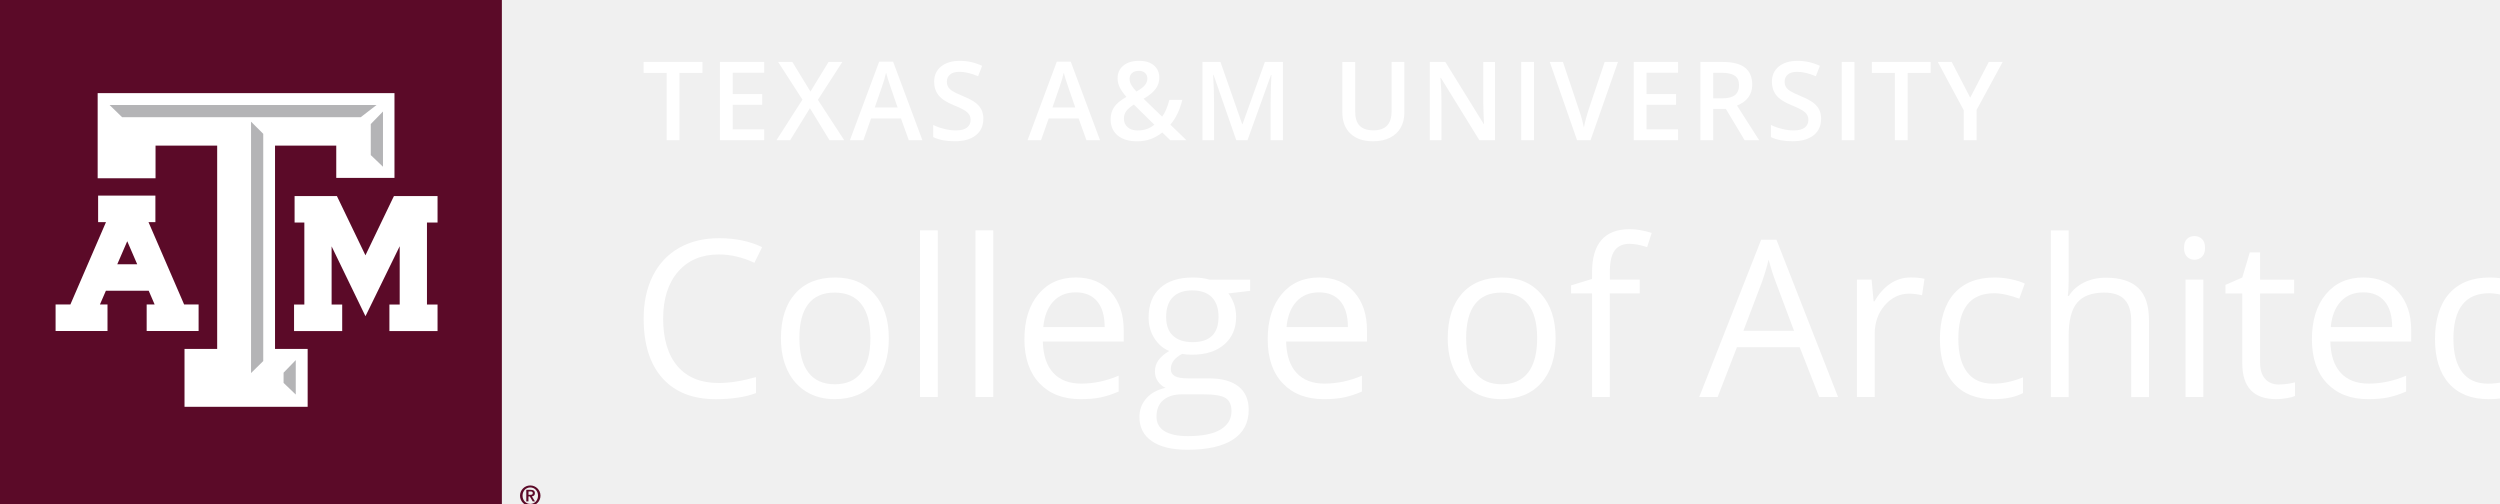
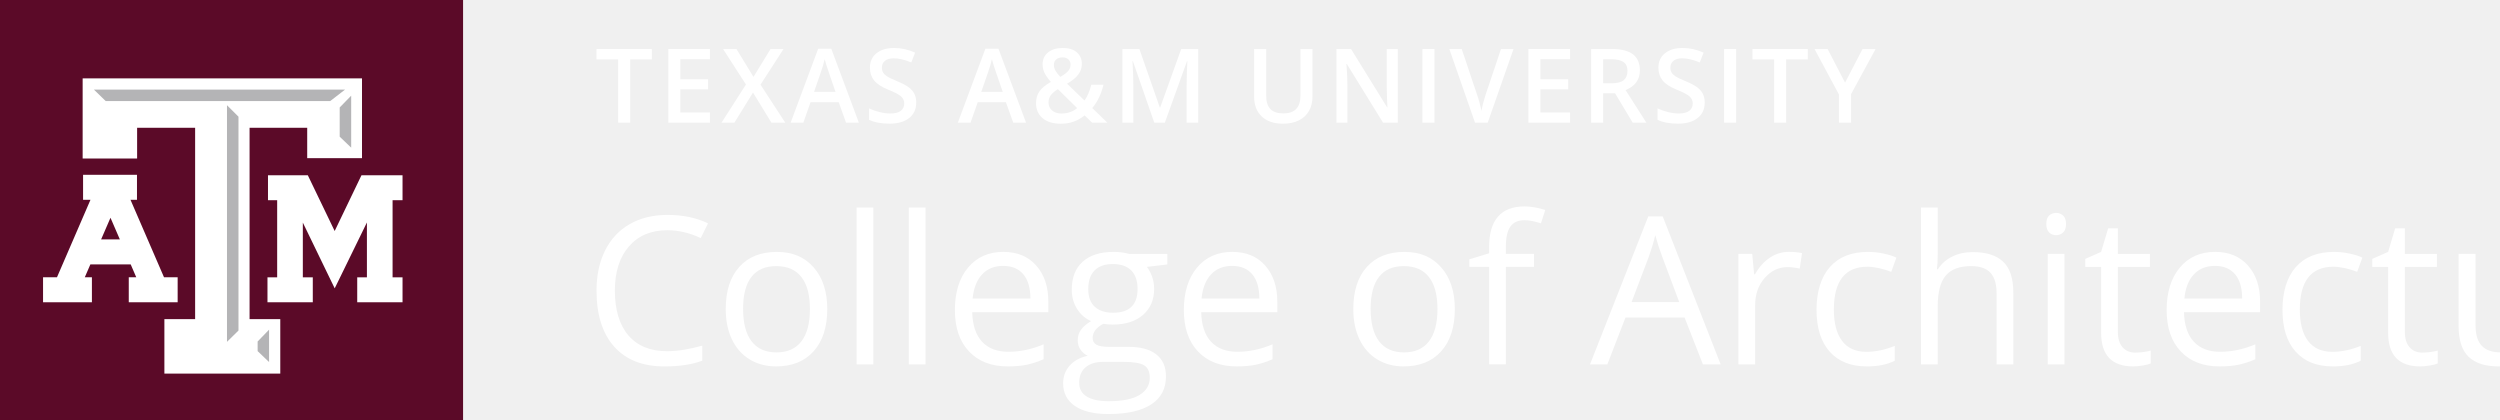
- <svg xmlns="http://www.w3.org/2000/svg" version="1.1" viewBox="0 0 1490 300" preserveAspectRatio="xMidYMid meet">
+ <svg xmlns="http://www.w3.org/2000/svg" version="1.1" viewBox="0 0 1490 250" preserveAspectRatio="xMidYMid meet">
  <defs>
    <style>
      .cls-1{fill:none;}
      .cls-2{fill:#5b0a28;}   /* 深栗色 */
      .cls-3{fill:#ffffff;}   /* 白 */
      .cls-4{fill:#b4b4b6;}   /* 灰 */
      .cls-5{clip-path:url(#clip);}
    </style>
    <clipPath id="clip">
-       <rect class="cls-1" width="1490" height="300" />
+       <rect class="cls-1" width="1490" height="250" />
    </clipPath>
  </defs>
-   <g transform="translate(-93.96,-93.96) scale(1.7)">
+   <g transform="translate(-93.96,-93.96) scale(1.6)">
    <rect class="cls-2" x="52.2" y="52.2" width="179.02" height="180.44" />
    <polygon class="cls-3" points="207.44 124.01 194.15 124.01 193.38 124.01 193.04 124.7 183.39 144.78 173.72 124.7 173.39 124.01 172.62 124.01 159.77 124.01 158.55 124.01 158.55 125.23 158.55 132.08 158.55 133.3 159.77 133.3 161.97 133.3 161.97 162.04 159.59 162.04 158.36 162.04 158.36 163.26 158.36 170.11 158.36 171.33 159.59 171.33 174.02 171.33 175.24 171.33 175.24 170.11 175.24 163.26 175.24 162.04 174.02 162.04 171.53 162.04 171.53 141.64 182.3 163.87 183.4 166.13 184.51 163.87 195.4 141.59 195.4 162.04 193.02 162.04 191.79 162.04 191.79 163.26 191.79 170.11 191.79 171.33 193.02 171.33 207.44 171.33 208.67 171.33 208.67 170.11 208.67 163.26 208.67 162.04 207.44 162.04 204.96 162.04 204.96 133.3 207.44 133.3 208.67 133.3 208.67 132.08 208.67 125.23 208.67 124.01 207.44 124.01" />
    <path class="cls-3" d="M123.65,162.01h-3.83l-12.49-28.87h2.42v-9.3h-20.08v9.3h2.76l-12.48,28.87h-5.19v9.3h18.2v-9.3h-2.65l2.08-4.8h15.02l2.07,4.8h-2.79v9.3h18.21v-9.3h-1.23ZM103.37,147.91h-6.98l3.49-8.07,3.49,8.07Z" />
    <polygon class="cls-3" points="192.17 87.92 90.92 87.92 89.51 87.92 89.51 89.32 89.51 116.37 89.51 117.77 90.92 117.77 108.4 117.77 109.8 117.77 109.8 116.37 109.8 106.32 131.41 106.32 131.41 177.6 121.35 177.6 119.96 177.6 119.96 179.01 119.96 196.5 119.96 197.89 121.35 197.89 161.73 197.89 163.13 197.89 163.13 196.5 163.13 179.01 163.13 177.6 161.73 177.6 151.69 177.6 151.69 106.32 173.16 106.32 173.16 116.24 173.16 117.64 174.57 117.64 192.17 117.64 193.57 117.64 193.57 116.24 193.57 89.32 193.57 87.92 192.17 87.92" />
    <polygon class="cls-4" points="154.69 185.93 158.96 181.52 158.96 193.6 154.69 189.51 154.69 185.93" />
    <polygon class="cls-4" points="147.56 181.85 143.28 186.06 143.28 97.92 147.56 102.19 147.56 181.85" />
    <polygon class="cls-4" points="98.09 96.37 93.69 92.09 187.27 92.09 181.73 96.37 98.09 96.37" />
    <polygon class="cls-4" points="189.54 113.73 185.26 109.64 185.26 98.76 189.54 94.36 189.54 113.73" />
    <g class="cls-5">
      <path class="cls-2" d="M237.58,229.05c0-1.98,1.61-3.59,3.59-3.59s3.59,1.61,3.59,3.59-1.61,3.59-3.59,3.59-3.59-1.61-3.59-3.59M243.89,229.05c0-1.68-1.21-2.89-2.71-2.89s-2.71,1.21-2.71,2.89,1.21,2.89,2.71,2.89,2.71-1.21,2.71-2.89M239.79,227h1.51c.97,0,1.5.34,1.5,1.19,0,.7-.4,1.03-1.06,1.09l1.09,1.78h-.78l-1.05-1.75h-.46v1.75h-.76v-4.06ZM240.55,228.74h.67c.45,0,.84-.06.84-.61,0-.48-.44-.56-.82-.56h-.68v1.16Z" />
      <polygon class="cls-3" points="293.48 104.42 288.99 104.42 288.99 80.84 280.92 80.84 280.92 76.99 301.54 76.99 301.54 80.84 293.48 80.84 293.48 104.42" />
      <polygon class="cls-3" points="323.18 104.42 307.67 104.42 307.67 76.99 323.18 76.99 323.18 80.78 312.15 80.78 312.15 88.25 322.49 88.25 322.49 92 312.15 92 312.15 100.62 323.18 100.62 323.18 104.42" />
      <polygon class="cls-3" points="351.24 104.42 346.08 104.42 339.22 93.2 332.29 104.42 327.49 104.42 336.59 90.2 328.07 76.99 333.06 76.99 339.4 87.37 345.75 76.99 350.58 76.99 342.01 90.27 351.24 104.42" />
      <path class="cls-3" d="M373.88,104.42l-2.74-7.62h-10.49l-2.68,7.62h-4.73l10.26-27.54h4.88l10.27,27.54h-4.77ZM369.95,92.94l-2.57-7.47c-.19-.5-.45-1.29-.78-2.36-.33-1.08-.56-1.86-.68-2.36-.34,1.54-.83,3.22-1.48,5.04l-2.48,7.15h7.99Z" />
      <path class="cls-3" d="M400.01,96.97c0,2.44-.88,4.35-2.65,5.74-1.76,1.39-4.2,2.08-7.3,2.08s-5.64-.48-7.62-1.45v-4.24c1.25.59,2.58,1.05,3.99,1.39,1.41.34,2.72.51,3.93.51,1.78,0,3.08-.34,3.93-1.01.85-.68,1.27-1.58,1.27-2.72,0-1.02-.39-1.9-1.16-2.61-.78-.71-2.38-1.56-4.8-2.53-2.5-1.01-4.26-2.17-5.29-3.47-1.02-1.3-1.54-2.87-1.54-4.69,0-2.29.81-4.09,2.44-5.4,1.63-1.31,3.81-1.97,6.55-1.97s5.24.57,7.84,1.73l-1.42,3.66c-2.44-1.02-4.62-1.54-6.53-1.54-1.45,0-2.55.31-3.3.95-.75.63-1.12,1.46-1.12,2.51,0,.71.15,1.32.45,1.83.3.51.79.99,1.48,1.44.69.45,1.92,1.04,3.71,1.78,2.01.84,3.49,1.62,4.43,2.35.94.72,1.63,1.54,2.07,2.46.44.91.66,1.99.66,3.23" />
      <path class="cls-3" d="M436.16,104.42l-2.74-7.62h-10.49l-2.68,7.62h-4.73l10.26-27.54h4.88l10.27,27.54h-4.77ZM432.24,92.94l-2.57-7.47c-.19-.5-.45-1.29-.78-2.36-.33-1.08-.56-1.86-.68-2.36-.34,1.54-.83,3.22-1.48,5.04l-2.48,7.15h7.99Z" />
      <path class="cls-3" d="M444.64,97.16c0-1.64.4-3.07,1.2-4.29.8-1.22,2.24-2.43,4.33-3.63-1.19-1.39-2-2.56-2.43-3.52-.43-.96-.65-1.95-.65-2.97,0-1.9.68-3.4,2.04-4.5,1.36-1.1,3.18-1.65,5.47-1.65s3.96.53,5.22,1.6c1.26,1.07,1.89,2.51,1.89,4.33,0,1.43-.42,2.72-1.27,3.88-.84,1.16-2.25,2.33-4.23,3.49l6.49,6.27c1.01-1.34,1.86-3.3,2.54-5.89h4.54c-.87,3.55-2.28,6.45-4.2,8.69l5.65,5.46h-5.68l-2.8-2.72c-1.28,1.03-2.64,1.8-4.08,2.32-1.45.52-3.04.78-4.79.78-2.88,0-5.14-.68-6.77-2.05s-2.46-3.23-2.46-5.59M454.1,101.01c2.29,0,4.24-.67,5.87-2.01l-7.18-7.07c-1.33.85-2.24,1.65-2.74,2.4-.5.74-.75,1.59-.75,2.54,0,1.22.43,2.22,1.3,2.99.87.77,2.04,1.15,3.5,1.15M451.3,82.9c0,.79.21,1.53.63,2.23.42.7,1.01,1.45,1.76,2.23,1.41-.8,2.4-1.55,2.97-2.24.57-.69.85-1.47.85-2.34,0-.81-.27-1.46-.82-1.95-.54-.49-1.27-.73-2.17-.73-.99,0-1.77.26-2.35.76-.59.51-.88,1.18-.88,2.04" />
      <path class="cls-3" d="M488.69,104.42l-7.96-22.91h-.15c.21,3.4.32,6.59.32,9.57v13.34h-4.07v-27.43h6.32l7.62,21.82h.11l7.84-21.82h6.34v27.43h-4.32v-13.56c0-1.36.04-3.14.1-5.33.07-2.19.13-3.51.18-3.98h-.15l-8.24,22.87h-3.96Z" />
      <path class="cls-3" d="M547.62,76.99v17.75c0,2.03-.43,3.8-1.3,5.32-.87,1.52-2.13,2.69-3.77,3.51-1.65.82-3.61,1.23-5.9,1.23-3.4,0-6.05-.9-7.94-2.7-1.89-1.8-2.83-4.28-2.83-7.43v-17.67h4.5v17.35c0,2.26.52,3.94,1.58,5.01,1.05,1.07,2.66,1.61,4.84,1.61,4.23,0,6.34-2.22,6.34-6.66v-17.32h4.48Z" />
      <path class="cls-3" d="M579.41,104.42h-5.5l-13.49-21.86h-.15l.09,1.22c.18,2.33.26,4.45.26,6.38v14.26h-4.07v-27.43h5.44l13.45,21.75h.11c-.02-.29-.07-1.34-.15-3.14-.07-1.81-.11-3.22-.11-4.23v-14.37h4.11v27.43Z" />
      <rect class="cls-3" x="588.58" y="76.99" width="4.48" height="27.43" />
      <path class="cls-3" d="M617.86,76.99h4.65l-9.61,27.43h-4.73l-9.57-27.43h4.62l5.72,17.05c.3.81.62,1.86.96,3.14.34,1.28.56,2.24.66,2.86.16-.95.41-2.05.75-3.3.34-1.25.61-2.18.82-2.78l5.72-16.98Z" />
      <polygon class="cls-3" points="643.57 104.42 628.05 104.42 628.05 76.99 643.57 76.99 643.57 80.78 632.53 80.78 632.53 88.25 642.87 88.25 642.87 92 632.53 92 632.53 100.62 643.57 100.62 643.57 104.42" />
      <path class="cls-3" d="M655.9,93.46v10.96h-4.48v-27.43h7.75c3.54,0,6.16.66,7.86,1.99,1.7,1.32,2.55,3.33,2.55,6,0,3.42-1.78,5.85-5.33,7.3l7.75,12.14h-5.1l-6.57-10.96h-4.43ZM655.9,89.75h3.11c2.09,0,3.6-.39,4.54-1.16.94-.78,1.41-1.93,1.41-3.45s-.51-2.67-1.52-3.34c-1.01-.68-2.54-1.01-4.58-1.01h-2.96v8.97Z" />
      <path class="cls-3" d="M693.72,96.97c0,2.44-.88,4.35-2.65,5.74-1.76,1.39-4.2,2.08-7.3,2.08s-5.64-.48-7.62-1.45v-4.24c1.25.59,2.58,1.05,3.99,1.39,1.41.34,2.72.51,3.93.51,1.78,0,3.08-.34,3.93-1.01.85-.68,1.27-1.58,1.27-2.72,0-1.02-.39-1.9-1.16-2.61-.78-.71-2.38-1.56-4.8-2.53-2.5-1.01-4.27-2.17-5.29-3.47-1.02-1.3-1.54-2.87-1.54-4.69,0-2.29.81-4.09,2.44-5.4,1.63-1.31,3.81-1.97,6.55-1.97s5.24.57,7.84,1.73l-1.42,3.66c-2.44-1.02-4.62-1.54-6.53-1.54-1.45,0-2.55.31-3.3.95-.75.63-1.12,1.46-1.12,2.51,0,.71.15,1.32.45,1.83.3.51.79.99,1.48,1.44.69.45,1.92,1.04,3.71,1.78,2.01.84,3.49,1.62,4.43,2.35.94.72,1.63,1.54,2.07,2.46.44.91.66,1.99.66,3.23" />
      <rect class="cls-3" x="700.95" y="76.99" width="4.48" height="27.43" />
      <polygon class="cls-3" points="724.07 104.42 719.59 104.42 719.59 80.84 711.52 80.84 711.52 76.99 732.14 76.99 732.14 80.84 724.07 80.84 724.07 104.42" />
      <polygon class="cls-3" points="746.01 89.51 752.51 76.99 757.38 76.99 748.25 93.79 748.25 104.42 743.74 104.42 743.74 93.94 734.64 76.99 739.52 76.99 746.01 89.51" />
      <path class="cls-3" d="M307.29,144.48c-6.03,0-10.8,2.01-14.29,6.03-3.49,4.02-5.24,9.52-5.24,16.51s1.68,12.74,5.05,16.65c3.37,3.92,8.17,5.88,14.4,5.88,3.83,0,8.2-.69,13.11-2.07v5.6c-3.81,1.43-8.5,2.14-14.08,2.14-8.09,0-14.33-2.45-18.72-7.36-4.39-4.91-6.59-11.88-6.59-20.92,0-5.66,1.06-10.61,3.17-14.87,2.12-4.26,5.17-7.54,9.16-9.84,3.99-2.3,8.69-3.45,14.1-3.45,5.76,0,10.79,1.05,15.1,3.15l-2.7,5.48c-4.15-1.95-8.31-2.93-12.47-2.93" />
      <path class="cls-3" d="M366.88,173.84c0,6.71-1.69,11.95-5.07,15.72-3.38,3.77-8.05,5.65-14.01,5.65-3.68,0-6.95-.86-9.8-2.59-2.86-1.73-5.06-4.21-6.61-7.43-1.55-3.23-2.33-7.01-2.33-11.34,0-6.71,1.68-11.94,5.03-15.68,3.35-3.74,8.01-5.61,13.97-5.61s10.33,1.92,13.73,5.75c3.39,3.83,5.09,9.01,5.09,15.55M335.53,173.84c0,5.26,1.05,9.26,3.15,12.02,2.1,2.75,5.19,4.13,9.28,4.13s7.18-1.37,9.29-4.11c2.11-2.74,3.17-6.75,3.17-12.04s-1.06-9.21-3.17-11.92c-2.12-2.72-5.24-4.07-9.37-4.07s-7.16,1.34-9.24,4.02c-2.08,2.68-3.12,6.67-3.12,11.98" />
      <rect class="cls-3" x="377.81" y="136.03" width="6.23" height="58.43" />
      <rect class="cls-3" x="397.26" y="136.03" width="6.23" height="58.43" />
      <path class="cls-3" d="M434.1,195.21c-6.08,0-10.88-1.85-14.4-5.56-3.52-3.71-5.28-8.85-5.28-15.43s1.63-11.9,4.9-15.81c3.27-3.91,7.65-5.86,13.16-5.86,5.16,0,9.24,1.7,12.24,5.09,3.01,3.39,4.51,7.87,4.51,13.43v3.94h-28.35c.12,4.83,1.34,8.5,3.66,11,2.32,2.5,5.58,3.75,9.78,3.75,4.43,0,8.81-.93,13.14-2.78v5.56c-2.2.95-4.29,1.63-6.25,2.05-1.97.41-4.34.62-7.12.62M432.41,157.77c-3.31,0-5.94,1.08-7.9,3.23-1.97,2.15-3.12,5.13-3.48,8.94h21.52c0-3.93-.88-6.94-2.63-9.03-1.75-2.09-4.26-3.14-7.51-3.14" />
      <path class="cls-3" d="M493.55,153.3v3.94l-7.62.9c.7.88,1.33,2.02,1.88,3.44.55,1.41.83,3.01.83,4.79,0,4.03-1.38,7.25-4.13,9.65s-6.54,3.61-11.34,3.61c-1.23,0-2.38-.1-3.45-.3-2.65,1.4-3.98,3.17-3.98,5.29,0,1.13.46,1.96,1.39,2.5.93.54,2.52.81,4.77.81h7.29c4.46,0,7.88.94,10.27,2.82s3.59,4.61,3.59,8.19c0,4.56-1.83,8.03-5.48,10.42-3.66,2.39-8.99,3.59-16,3.59-5.38,0-9.53-1-12.45-3-2.92-2-4.38-4.83-4.38-8.49,0-2.5.8-4.67,2.4-6.5,1.6-1.83,3.85-3.07,6.76-3.72-1.05-.48-1.93-1.21-2.65-2.22-.71-1-1.07-2.17-1.07-3.49,0-1.5.4-2.82,1.2-3.94.8-1.13,2.07-2.22,3.79-3.27-2.13-.88-3.86-2.37-5.2-4.47-1.34-2.1-2.01-4.51-2.01-7.21,0-4.5,1.35-7.98,4.06-10.42,2.7-2.44,6.53-3.66,11.49-3.66,2.15,0,4.09.25,5.82.75h14.23ZM460.73,201.37c0,2.23.94,3.92,2.82,5.07,1.88,1.15,4.57,1.73,8.07,1.73,5.23,0,9.11-.78,11.62-2.35,2.52-1.56,3.77-3.69,3.77-6.36,0-2.23-.69-3.77-2.07-4.64-1.38-.86-3.97-1.3-7.77-1.3h-7.47c-2.83,0-5.03.68-6.61,2.03-1.58,1.35-2.37,3.29-2.37,5.82M464.11,166.48c0,2.88.81,5.06,2.44,6.53,1.63,1.48,3.89,2.21,6.8,2.21,6.08,0,9.12-2.95,9.12-8.86s-3.08-9.28-9.24-9.28c-2.93,0-5.18.79-6.76,2.37-1.58,1.58-2.37,3.92-2.37,7.02" />
      <path class="cls-3" d="M519.38,195.21c-6.08,0-10.88-1.85-14.4-5.56s-5.27-8.85-5.27-15.43,1.63-11.9,4.9-15.81c3.27-3.91,7.65-5.86,13.16-5.86,5.16,0,9.24,1.7,12.24,5.09,3,3.39,4.51,7.87,4.51,13.43v3.94h-28.35c.12,4.83,1.35,8.5,3.66,11,2.32,2.5,5.58,3.75,9.78,3.75,4.43,0,8.81-.93,13.14-2.78v5.56c-2.2.95-4.29,1.63-6.25,2.05-1.97.41-4.34.62-7.12.62M517.69,157.77c-3.31,0-5.94,1.08-7.91,3.23-1.96,2.15-3.12,5.13-3.47,8.94h21.52c0-3.93-.88-6.94-2.63-9.03-1.75-2.09-4.26-3.14-7.51-3.14" />
      <path class="cls-3" d="M600.65,173.84c0,6.71-1.69,11.95-5.07,15.72-3.38,3.77-8.05,5.65-14.01,5.65-3.68,0-6.95-.86-9.8-2.59-2.85-1.73-5.06-4.21-6.61-7.43-1.55-3.23-2.33-7.01-2.33-11.34,0-6.71,1.68-11.94,5.03-15.68,3.35-3.74,8.01-5.61,13.97-5.61s10.33,1.92,13.73,5.75c3.39,3.83,5.09,9.01,5.09,15.55M569.29,173.84c0,5.26,1.05,9.26,3.15,12.02,2.1,2.75,5.2,4.13,9.28,4.13s7.18-1.37,9.29-4.11c2.11-2.74,3.17-6.75,3.17-12.04s-1.06-9.21-3.17-11.92c-2.12-2.72-5.24-4.07-9.37-4.07s-7.16,1.34-9.24,4.02c-2.08,2.68-3.12,6.67-3.12,11.98" />
      <path class="cls-3" d="M630.13,158.14h-10.48v36.31h-6.23v-36.31h-7.36v-2.82l7.36-2.25v-2.29c0-10.12,4.42-15.17,13.26-15.17,2.18,0,4.73.44,7.66,1.31l-1.61,4.99c-2.41-.78-4.46-1.16-6.16-1.16-2.35,0-4.09.78-5.22,2.35-1.13,1.56-1.69,4.07-1.69,7.53v2.67h10.48v4.84Z" />
      <path class="cls-3" d="M693.06,194.46l-6.83-17.46h-22.01l-6.76,17.46h-6.46l21.71-55.13h5.37l21.59,55.13h-6.61ZM684.24,171.25l-6.38-17.01c-.83-2.15-1.68-4.79-2.55-7.92-.55,2.4-1.34,5.04-2.36,7.92l-6.46,17.01h17.76Z" />
      <path class="cls-3" d="M725.06,152.55c1.83,0,3.47.15,4.92.45l-.86,5.78c-1.7-.38-3.21-.56-4.51-.56-3.33,0-6.18,1.35-8.54,4.06-2.37,2.7-3.55,6.07-3.55,10.1v22.08h-6.23v-41.16h5.14l.71,7.62h.3c1.53-2.68,3.37-4.74,5.52-6.19,2.15-1.45,4.52-2.18,7.1-2.18" />
      <path class="cls-3" d="M754.12,195.21c-5.96,0-10.57-1.83-13.84-5.5-3.27-3.67-4.9-8.85-4.9-15.56s1.66-12.2,4.98-15.96c3.32-3.75,8.04-5.63,14.18-5.63,1.98,0,3.96.21,5.93.64,1.98.43,3.53.93,4.66,1.5l-1.92,5.29c-1.38-.55-2.88-1.01-4.51-1.37-1.63-.36-3.07-.54-4.32-.54-8.36,0-12.54,5.33-12.54,16,0,5.06,1.02,8.94,3.06,11.64,2.04,2.7,5.06,4.06,9.07,4.06,3.43,0,6.95-.74,10.55-2.22v5.52c-2.75,1.43-6.22,2.14-10.4,2.14" />
      <path class="cls-3" d="M802.45,194.46v-26.62c0-3.35-.77-5.86-2.29-7.51-1.53-1.65-3.92-2.48-7.17-2.48-4.33,0-7.49,1.18-9.48,3.53-1.99,2.35-2.99,6.21-2.99,11.57v21.52h-6.23v-58.43h6.23v17.69c0,2.13-.1,3.89-.3,5.29h.38c1.23-1.98,2.97-3.54,5.24-4.68,2.26-1.14,4.85-1.71,7.75-1.71,5.03,0,8.81,1.2,11.32,3.59,2.52,2.39,3.77,6.19,3.77,11.4v26.85h-6.23Z" />
      <path class="cls-3" d="M820.97,142.15c0-1.43.35-2.47,1.05-3.13.7-.66,1.58-.99,2.63-.99s1.86.34,2.59,1.01c.73.68,1.09,1.71,1.09,3.12s-.36,2.45-1.09,3.14c-.73.69-1.59,1.03-2.59,1.03-1.05,0-1.93-.34-2.63-1.03-.7-.69-1.05-1.73-1.05-3.14M827.73,194.46h-6.23v-41.16h6.23v41.16Z" />
      <path class="cls-3" d="M854.24,190.06c1.1,0,2.17-.08,3.19-.24,1.03-.16,1.84-.33,2.44-.51v4.77c-.68.33-1.67.59-2.99.81-1.31.21-2.5.32-3.55.32-7.96,0-11.94-4.19-11.94-12.58v-24.48h-5.9v-3l5.9-2.59,2.63-8.79h3.61v9.54h11.94v4.85h-11.94v24.22c0,2.48.59,4.38,1.76,5.71,1.18,1.33,2.79,1.99,4.84,1.99" />
      <path class="cls-3" d="M885.48,195.21c-6.08,0-10.88-1.85-14.4-5.56-3.52-3.71-5.28-8.85-5.28-15.43s1.63-11.9,4.9-15.81c3.27-3.91,7.65-5.86,13.16-5.86,5.16,0,9.24,1.7,12.24,5.09,3.01,3.39,4.51,7.87,4.51,13.43v3.94h-28.35c.12,4.83,1.35,8.5,3.66,11,2.31,2.5,5.58,3.75,9.78,3.75,4.43,0,8.81-.93,13.14-2.78v5.56c-2.2.95-4.29,1.63-6.25,2.05-1.97.41-4.34.62-7.12.62M883.79,157.77c-3.31,0-5.94,1.08-7.91,3.23-1.97,2.15-3.12,5.13-3.47,8.94h21.52c0-3.93-.88-6.94-2.63-9.03-1.75-2.09-4.26-3.14-7.51-3.14" />
      <path class="cls-3" d="M927.69,195.21c-5.96,0-10.57-1.83-13.84-5.5-3.27-3.67-4.9-8.85-4.9-15.56s1.66-12.2,4.98-15.96c3.32-3.75,8.04-5.63,14.18-5.63,1.98,0,3.96.21,5.93.64,1.98.43,3.53.93,4.66,1.5l-1.92,5.29c-1.38-.55-2.88-1.01-4.51-1.37-1.63-.36-3.07-.54-4.32-.54-8.36,0-12.54,5.33-12.54,16,0,5.06,1.02,8.94,3.06,11.64,2.04,2.7,5.06,4.06,9.07,4.06,3.43,0,6.95-.74,10.55-2.22v5.52c-2.75,1.43-6.22,2.14-10.4,2.14" />
      <path class="cls-3" d="M961.15,190.06c1.1,0,2.17-.08,3.19-.24,1.03-.16,1.84-.33,2.44-.51v4.77c-.68.33-1.67.59-2.99.81-1.31.21-2.5.32-3.55.32-7.96,0-11.94-4.19-11.94-12.58v-24.48h-5.9v-3l5.9-2.59,2.63-8.79h3.61v9.54h11.94v4.85h-11.94v24.22c0,2.48.59,4.38,1.76,5.71,1.18,1.33,2.79,1.99,4.84,1.99" />
      <path class="cls-3" d="M980.87,153.3v26.7c0,3.36.76,5.86,2.29,7.51,1.53,1.65,3.92,2.48,7.17,2.48,4.31,0,7.45-1.18,9.44-3.53,1.99-2.35,2.99-6.2,2.99-11.53v-21.63h6.23v41.16h-5.14l-.9-5.52h-.34c-1.28,2.03-3.05,3.58-5.31,4.66-2.27,1.08-4.85,1.62-7.75,1.62-5.01,0-8.76-1.19-11.25-3.57-2.49-2.38-3.74-6.18-3.74-11.42v-26.93h6.31Z" />
      <path class="cls-3" d="M1040.99,152.55c1.83,0,3.47.15,4.92.45l-.86,5.78c-1.7-.38-3.2-.56-4.51-.56-3.33,0-6.18,1.35-8.54,4.06-2.37,2.7-3.55,6.07-3.55,10.1v22.08h-6.23v-41.16h5.14l.71,7.62h.3c1.53-2.68,3.37-4.74,5.52-6.19,2.15-1.45,4.52-2.18,7.1-2.18" />
      <path class="cls-3" d="M1070.99,195.21c-6.08,0-10.88-1.85-14.4-5.56s-5.28-8.85-5.28-15.43,1.63-11.9,4.9-15.81c3.27-3.91,7.65-5.86,13.16-5.86,5.16,0,9.24,1.7,12.24,5.09,3.01,3.39,4.51,7.87,4.51,13.43v3.94h-28.35c.12,4.83,1.34,8.5,3.66,11,2.31,2.5,5.58,3.75,9.78,3.75,4.43,0,8.81-.93,13.14-2.78v5.56c-2.2.95-4.29,1.63-6.25,2.05-1.97.41-4.34.62-7.12.62M1069.3,157.77c-3.31,0-5.94,1.08-7.91,3.23-1.97,2.15-3.12,5.13-3.47,8.94h21.52c0-3.93-.88-6.94-2.63-9.03-1.75-2.09-4.26-3.14-7.51-3.14" />
    </g>
  </g>
</svg>
